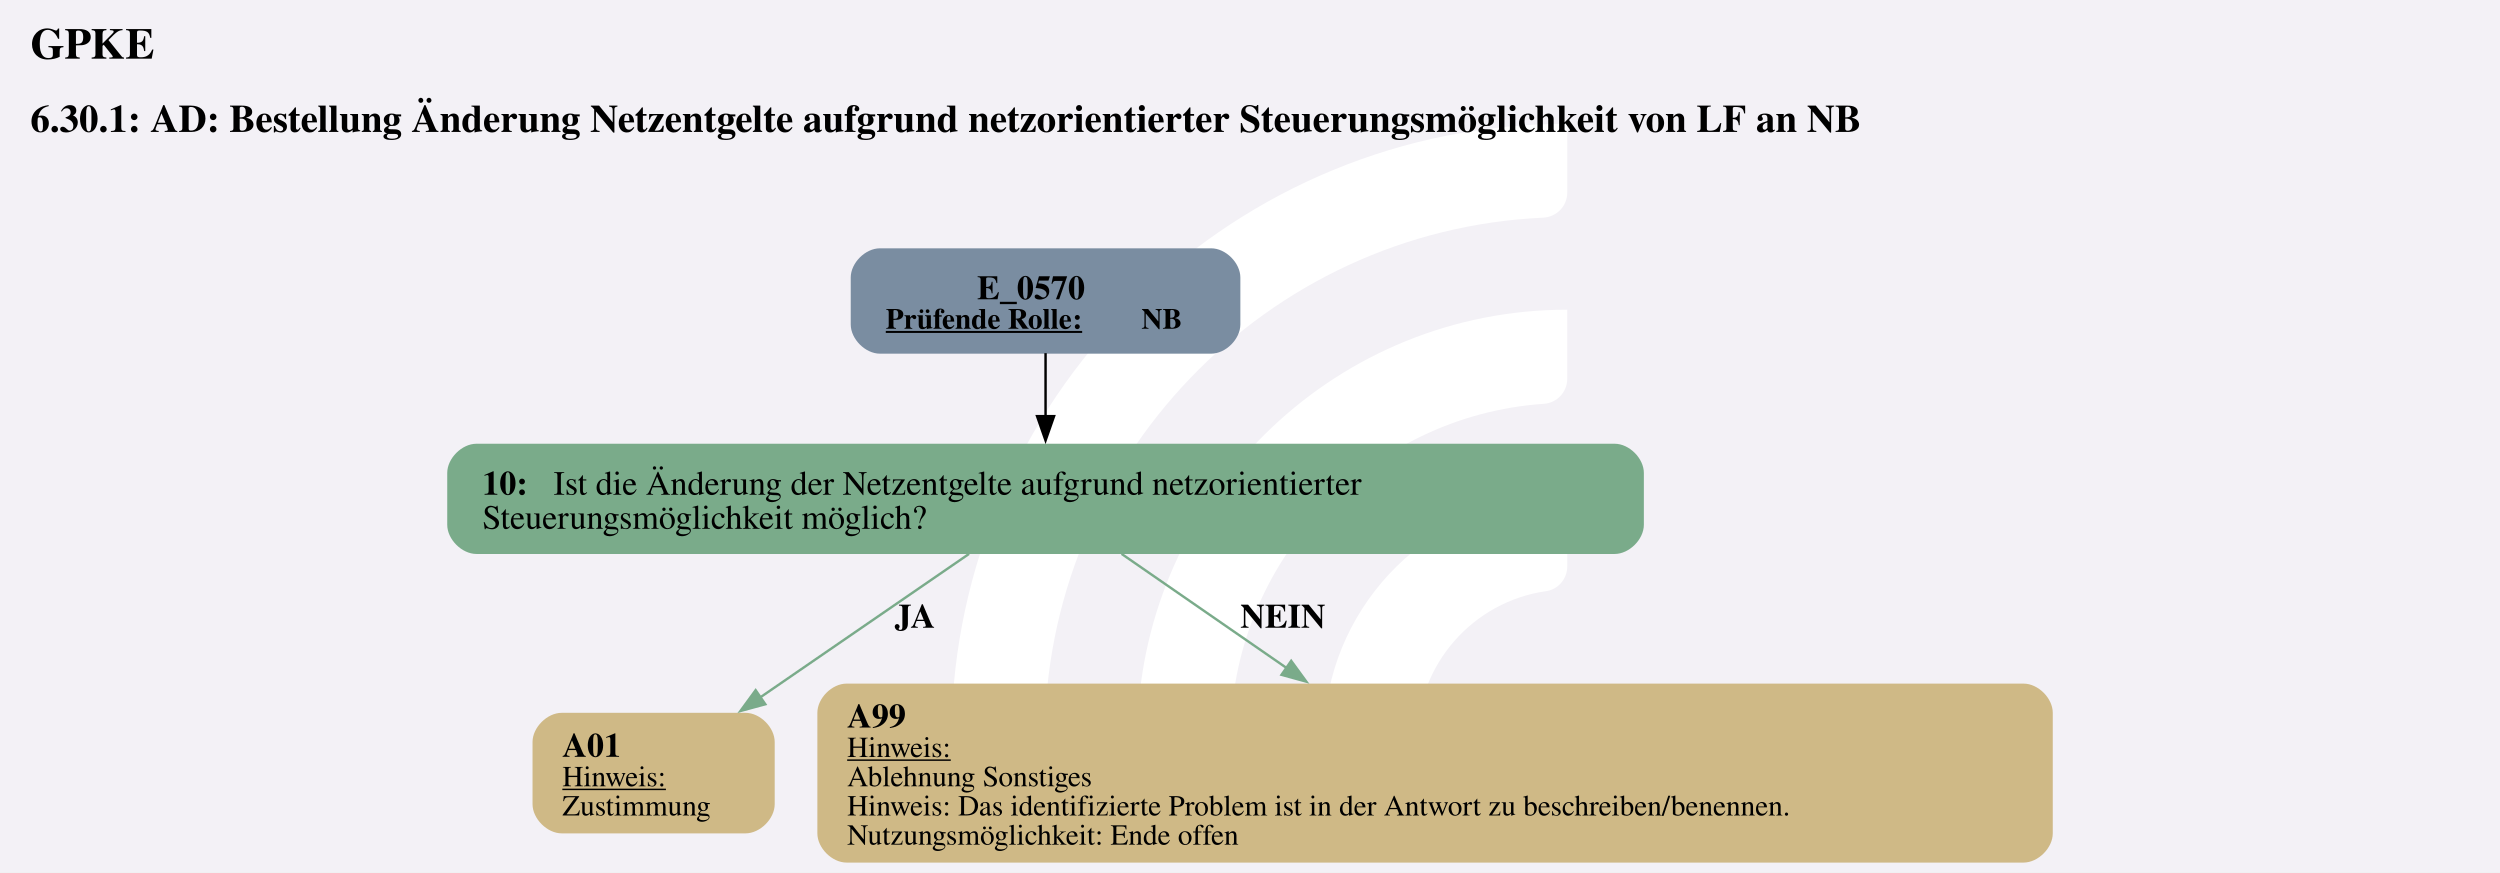
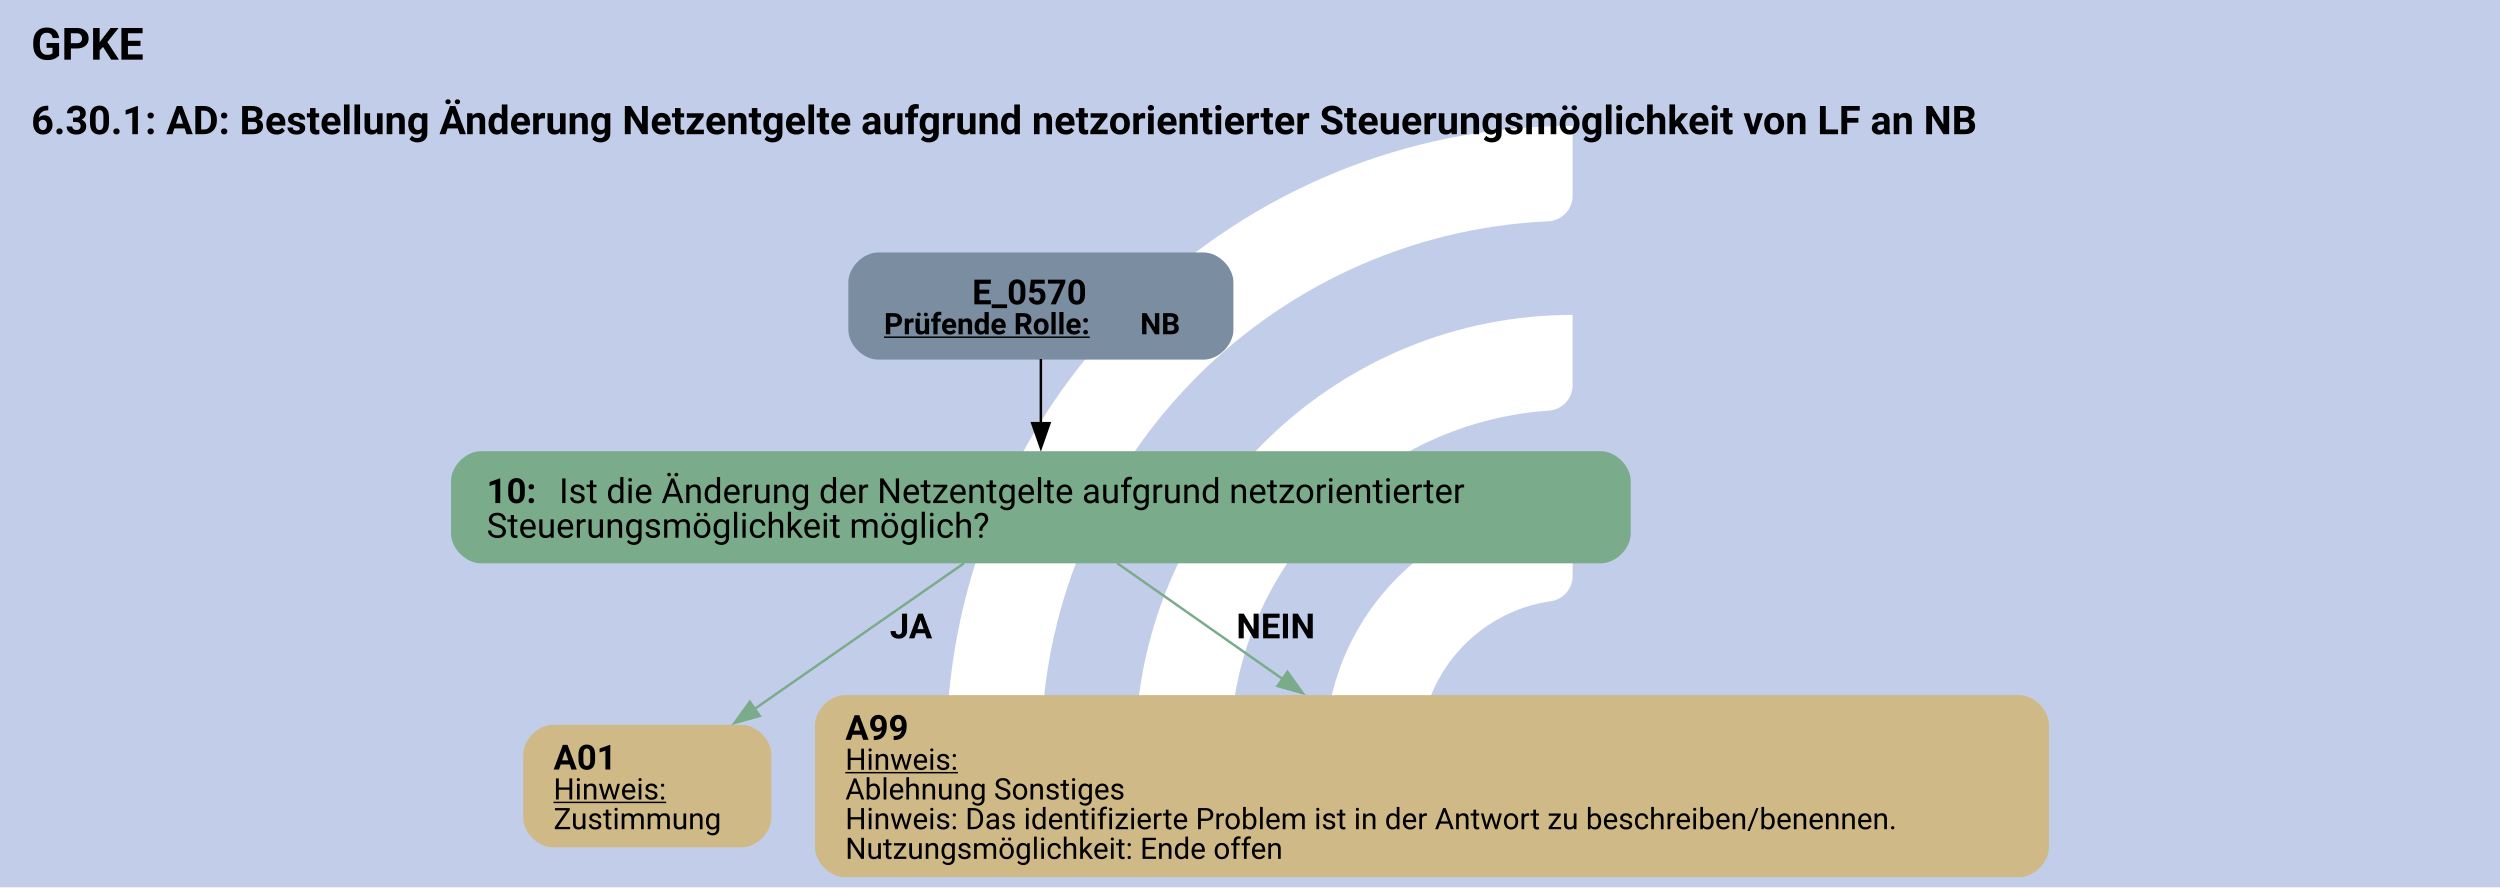
- <svg xmlns="http://www.w3.org/2000/svg" version="1.1" width="1368.0px" viewBox="0 0 1368.0 477.333" height="477.333px">
+ <svg xmlns="http://www.w3.org/2000/svg" version="1.1" width="1345.333px" viewBox="0 0 1345.333 477.333" height="477.333px">
  <g>
-     <svg version="1.1" width="1368.0px" viewBox="0 0 1368.0 477.333" height="477.333px">
-       <polygon fill="#f3f1f6" points="0,0 1368.0,0 1368.0,477.333 0,477.333" />
+     <svg version="1.1" width="1345.333px" viewBox="0 0 1345.333 477.333" height="477.333px">
+       <polygon fill="#c2cee9" points="0,0 1345.333,0 1345.333,477.333 0,477.333" />
      <g>
-         <g transform="translate(489.3432, 47.73333) scale(1 1) translate(0, 0) scale(0.6721111 0.6721111) ">
+         <g transform="translate(478.0098, 47.73333) scale(1 1) translate(0, 0) scale(0.6721111 0.6721111) ">
          <defs>
            <style>.cls-1{fill:#fff;}</style>
          </defs>
          <path class="cls-1" d="M122.44,531.2h-56.1c-11,0-19.9-9.12-19.46-20.11C57.47,243.89,278.15,29.78,547.91,29.78v56.02c0,10.98-8.69,19.89-19.66,20.39-225.51,10.31-405.8,197-405.8,425Z" />
          <path class="cls-1" d="M273.78,531.2h-55.93c-11.23,0-20.09-9.48-19.43-20.69,10.74-183.44,163.39-329.39,349.48-329.39v56.26c0,10.71-8.27,19.62-18.96,20.35-142.35,9.77-255.17,128.69-255.17,273.46Z" />
          <path class="cls-1" d="M425.77,531.2h-55.45c-11.65,0-20.6-10.17-19.33-21.75,10.87-99.03,95.03-176.34,196.92-176.34v57.01c0,10.05-7.28,18.75-17.23,20.16-59.22,8.4-104.91,59.42-104.91,120.92Z" />
        </g>
-         <svg width="1026pt" height="358pt" viewBox="0.00 0.00 1026.00 358.33">
+         <svg width="1009pt" height="358pt" viewBox="0.00 0.00 1008.75 358.33">
          <g id="graph0" class="graph" transform="scale(1 1) rotate(0) translate(4 354.33)">
-             <text text-anchor="start" x="8" y="-330.23" font-family="Times,serif" font-weight="bold" font-size="18.00">GPKE</text>
-             <text text-anchor="start" x="8" y="-300.13" font-family="Times,serif" font-weight="bold" font-size="16.00">6.30.1: AD: Bestellung Änderung Netzentgelte aufgrund netzorientierter Steuerungsmöglichkeit von LF an NB</text>
+             <text text-anchor="start" x="8" y="-330.23" font-family="Roboto, sans-serif" font-weight="bold" font-size="18.00">GPKE</text>
+             <text text-anchor="start" x="8" y="-300.13" font-family="Roboto, sans-serif" font-weight="bold" font-size="16.00">6.30.1: AD: Bestellung Änderung Netzentgelte aufgrund netzorientierter Steuerungsmöglichkeit von LF an NB</text>
            <g id="node1" class="node">
-               <path fill="#7a8da1" stroke="black" stroke-width="0" d="M493.04,-252.33C493.04,-252.33 356.99,-252.33 356.99,-252.33 350.99,-252.33 344.99,-246.33 344.99,-240.33 344.99,-240.33 344.99,-221.05 344.99,-221.05 344.99,-215.05 350.99,-209.05 356.99,-209.05 356.99,-209.05 493.04,-209.05 493.04,-209.05 499.04,-209.05 505.04,-215.05 505.04,-221.05 505.04,-221.05 505.04,-240.33 505.04,-240.33 505.04,-246.33 499.04,-252.33 493.04,-252.33" />
-               <text text-anchor="start" x="396.89" y="-231.39" font-family="Times,serif" font-weight="bold" font-size="14.00">E_0570</text>
-               <text text-anchor="start" x="359.39" y="-219.29" font-family="Times,serif" font-weight="bold" text-decoration="underline" font-size="12.00">Prüfende Rolle:</text>
-               <text text-anchor="start" x="464.39" y="-219.29" font-family="Times,serif" font-weight="bold" font-size="12.00"> NB</text>
+               <path fill="#7a8da1" stroke="black" stroke-width="0" d="M481.67,-252.33C481.67,-252.33 350.12,-252.33 350.12,-252.33 344.12,-252.33 338.12,-246.33 338.12,-240.33 338.12,-240.33 338.12,-221.05 338.12,-221.05 338.12,-215.05 344.12,-209.05 350.12,-209.05 350.12,-209.05 481.67,-209.05 481.67,-209.05 487.67,-209.05 493.67,-215.05 493.67,-221.05 493.67,-221.05 493.67,-240.33 493.67,-240.33 493.67,-246.33 487.67,-252.33 481.67,-252.33" />
+               <text text-anchor="start" x="388.14" y="-231.39" font-family="Roboto, sans-serif" font-weight="bold" font-size="14.00">E_0570</text>
+               <text text-anchor="start" x="352.52" y="-219.29" font-family="Roboto, sans-serif" font-weight="bold" text-decoration="underline" font-size="12.00">Prüfende Rolle:</text>
+               <text text-anchor="start" x="456.02" y="-219.29" font-family="Roboto, sans-serif" font-weight="bold" font-size="12.00"> NB</text>
            </g>
            <g id="node2" class="node">
-               <path fill="#7aab8a" stroke="black" stroke-width="0" d="M658.79,-172.05C658.79,-172.05 191.24,-172.05 191.24,-172.05 185.24,-172.05 179.24,-166.05 179.24,-160.05 179.24,-160.05 179.24,-138.77 179.24,-138.77 179.24,-132.77 185.24,-126.77 191.24,-126.77 191.24,-126.77 658.79,-126.77 658.79,-126.77 664.79,-126.77 670.79,-132.77 670.79,-138.77 670.79,-138.77 670.79,-160.05 670.79,-160.05 670.79,-166.05 664.79,-172.05 658.79,-172.05" />
-               <text text-anchor="start" x="193.64" y="-151.11" font-family="Times,serif" font-weight="bold" font-size="14.00">10: </text>
-               <text text-anchor="start" x="222.89" y="-151.11" font-family="Times,serif" font-size="14.00">Ist die Änderung der Netzentgelte aufgrund netzorientierter</text>
-               <text text-anchor="start" x="193.64" y="-137.11" font-family="Times,serif" font-size="14.00">Steuerungsmöglichkeit möglich?</text>
+               <path fill="#7aab8a" stroke="black" stroke-width="0" d="M642.17,-172.05C642.17,-172.05 189.62,-172.05 189.62,-172.05 183.62,-172.05 177.62,-166.05 177.62,-160.05 177.62,-160.05 177.62,-138.77 177.62,-138.77 177.62,-132.77 183.62,-126.77 189.62,-126.77 189.62,-126.77 642.17,-126.77 642.17,-126.77 648.17,-126.77 654.17,-132.77 654.17,-138.77 654.17,-138.77 654.17,-160.05 654.17,-160.05 654.17,-166.05 648.17,-172.05 642.17,-172.05" />
+               <text text-anchor="start" x="192.02" y="-151.11" font-family="Roboto, sans-serif" font-weight="bold" font-size="14.00">10: </text>
+               <text text-anchor="start" x="221.27" y="-151.11" font-family="Roboto, sans-serif" font-size="14.00">Ist die Änderung der Netzentgelte aufgrund netzorientierter</text>
+               <text text-anchor="start" x="192.02" y="-137.11" font-family="Roboto, sans-serif" font-size="14.00">Steuerungsmöglichkeit möglich?</text>
            </g>
            <g id="edge1" class="edge">
-               <path fill="none" stroke="black" d="M425.02,-209.27C425.02,-201.3 425.02,-191.95 425.02,-183.09" />
-               <polygon fill="black" stroke="black" points="428.52,-183.38 425.02,-173.38 421.52,-183.38 428.52,-183.38" />
+               <path fill="none" stroke="black" d="M415.89,-209.27C415.89,-201.3 415.89,-191.95 415.89,-183.09" />
+               <polygon fill="black" stroke="black" points="419.39,-183.38 415.89,-173.38 412.39,-183.38 419.39,-183.38" />
            </g>
            <g id="node3" class="node">
-               <path fill="#cfb986" stroke="black" stroke-width="0" d="M301.76,-61.52C301.76,-61.52 226.28,-61.52 226.28,-61.52 220.28,-61.52 214.28,-55.52 214.28,-49.52 214.28,-49.52 214.28,-24 214.28,-24 214.28,-18 220.28,-12 226.28,-12 226.28,-12 301.76,-12 301.76,-12 307.76,-12 313.76,-18 313.76,-24 313.76,-24 313.76,-49.52 313.76,-49.52 313.76,-55.52 307.76,-61.52 301.76,-61.52" />
-               <text text-anchor="start" x="226.52" y="-43.46" font-family="Times,serif" font-weight="bold" font-size="14.00">A01</text>
-               <text text-anchor="start" x="226.52" y="-31.36" font-family="Times,serif" text-decoration="underline" font-size="12.00">Hinweis:</text>
-               <text text-anchor="start" x="226.52" y="-19.36" font-family="Times,serif" font-size="12.00">Zustimmung</text>
+               <path fill="#cfb986" stroke="black" stroke-width="0" d="M295.01,-61.52C295.01,-61.52 218.78,-61.52 218.78,-61.52 212.78,-61.52 206.78,-55.52 206.78,-49.52 206.78,-49.52 206.78,-24 206.78,-24 206.78,-18 212.78,-12 218.78,-12 218.78,-12 295.01,-12 295.01,-12 301.01,-12 307.01,-18 307.01,-24 307.01,-24 307.01,-49.52 307.01,-49.52 307.01,-55.52 301.01,-61.52 295.01,-61.52" />
+               <text text-anchor="start" x="219.02" y="-43.46" font-family="Roboto, sans-serif" font-weight="bold" font-size="14.00">A01</text>
+               <text text-anchor="start" x="219.02" y="-31.36" font-family="Roboto, sans-serif" text-decoration="underline" font-size="12.00">Hinweis:</text>
+               <text text-anchor="start" x="219.02" y="-19.36" font-family="Roboto, sans-serif" font-size="12.00">Zustimmung</text>
            </g>
            <g id="edge2" class="edge">
-               <path fill="none" stroke="#7aab8a" d="M393.59,-126.81C369.12,-109.99 334.85,-86.44 307.71,-67.79" />
-               <polygon fill="#7aab8a" stroke="#7aab8a" points="309.9,-65.05 299.68,-62.27 305.93,-70.82 309.9,-65.05" />
-               <text text-anchor="start" x="363.02" y="-96.47" font-family="Times,serif" font-weight="bold" font-size="14.00">JA</text>
+               <path fill="none" stroke="#7aab8a" d="M384.86,-126.81C360.69,-109.99 326.85,-86.44 300.04,-67.79" />
+               <polygon fill="#7aab8a" stroke="#7aab8a" points="302.33,-65.11 292.12,-62.27 298.33,-70.86 302.33,-65.11" />
+               <text text-anchor="start" x="354.89" y="-96.47" font-family="Roboto, sans-serif" font-weight="bold" font-size="14.00">JA</text>
            </g>
            <g id="node4" class="node">
-               <path fill="#cfb986" stroke="black" stroke-width="0" d="M826.76,-73.52C826.76,-73.52 343.28,-73.52 343.28,-73.52 337.28,-73.52 331.28,-67.52 331.28,-61.52 331.28,-61.52 331.28,-12 331.28,-12 331.28,-6 337.28,0 343.28,0 343.28,0 826.76,0 826.76,0 832.76,0 838.76,-6 838.76,-12 838.76,-12 838.76,-61.52 838.76,-61.52 838.76,-67.52 832.76,-73.52 826.76,-73.52" />
-               <text text-anchor="start" x="343.52" y="-55.46" font-family="Times,serif" font-weight="bold" font-size="14.00">A99</text>
-               <text text-anchor="start" x="343.52" y="-43.36" font-family="Times,serif" text-decoration="underline" font-size="12.00">Hinweis:</text>
-               <text text-anchor="start" x="343.52" y="-31.36" font-family="Times,serif" font-size="12.00">Ablehnung Sonstiges</text>
-               <text text-anchor="start" x="343.52" y="-19.36" font-family="Times,serif" font-size="12.00">Hinweis: Das identifizierte Problem ist in der Antwort zu beschreiben/benennen.</text>
-               <text text-anchor="start" x="343.52" y="-7.36" font-family="Times,serif" font-size="12.00">Nutzungsmöglichkeit: Ende offen</text>
+               <path fill="#cfb986" stroke="black" stroke-width="0" d="M811.13,-73.52C811.13,-73.52 336.65,-73.52 336.65,-73.52 330.65,-73.52 324.65,-67.52 324.65,-61.52 324.65,-61.52 324.65,-12 324.65,-12 324.65,-6 330.65,0 336.65,0 336.65,0 811.13,0 811.13,0 817.13,0 823.13,-6 823.13,-12 823.13,-12 823.13,-61.52 823.13,-61.52 823.13,-67.52 817.13,-73.52 811.13,-73.52" />
+               <text text-anchor="start" x="336.89" y="-55.46" font-family="Roboto, sans-serif" font-weight="bold" font-size="14.00">A99</text>
+               <text text-anchor="start" x="336.89" y="-43.36" font-family="Roboto, sans-serif" text-decoration="underline" font-size="12.00">Hinweis:</text>
+               <text text-anchor="start" x="336.89" y="-31.36" font-family="Roboto, sans-serif" font-size="12.00">Ablehnung Sonstiges</text>
+               <text text-anchor="start" x="336.89" y="-19.36" font-family="Roboto, sans-serif" font-size="12.00">Hinweis: Das identifizierte Problem ist in der Antwort zu beschreiben/benennen.</text>
+               <text text-anchor="start" x="336.89" y="-7.36" font-family="Roboto, sans-serif" font-size="12.00">Nutzungsmöglichkeit: Ende offen</text>
            </g>
            <g id="edge3" class="edge">
-               <path fill="none" stroke="#7aab8a" d="M456.25,-126.81C475.51,-113.49 500.87,-95.95 523.99,-79.96" />
-               <polygon fill="#7aab8a" stroke="#7aab8a" points="525.92,-82.88 532.16,-74.32 521.94,-77.13 525.92,-82.88" />
-               <text text-anchor="start" x="505.02" y="-96.47" font-family="Times,serif" font-weight="bold" font-size="14.00">NEIN</text>
+               <path fill="none" stroke="#7aab8a" d="M446.73,-126.81C465.75,-113.49 490.8,-95.95 513.63,-79.96" />
+               <polygon fill="#7aab8a" stroke="#7aab8a" points="515.5,-82.93 521.68,-74.32 511.48,-77.19 515.5,-82.93" />
+               <text text-anchor="start" x="494.89" y="-96.47" font-family="Roboto, sans-serif" font-weight="bold" font-size="14.00">NEIN</text>
            </g>
          </g>
        </svg>
      </g>
    </svg>
  </g>
</svg>
